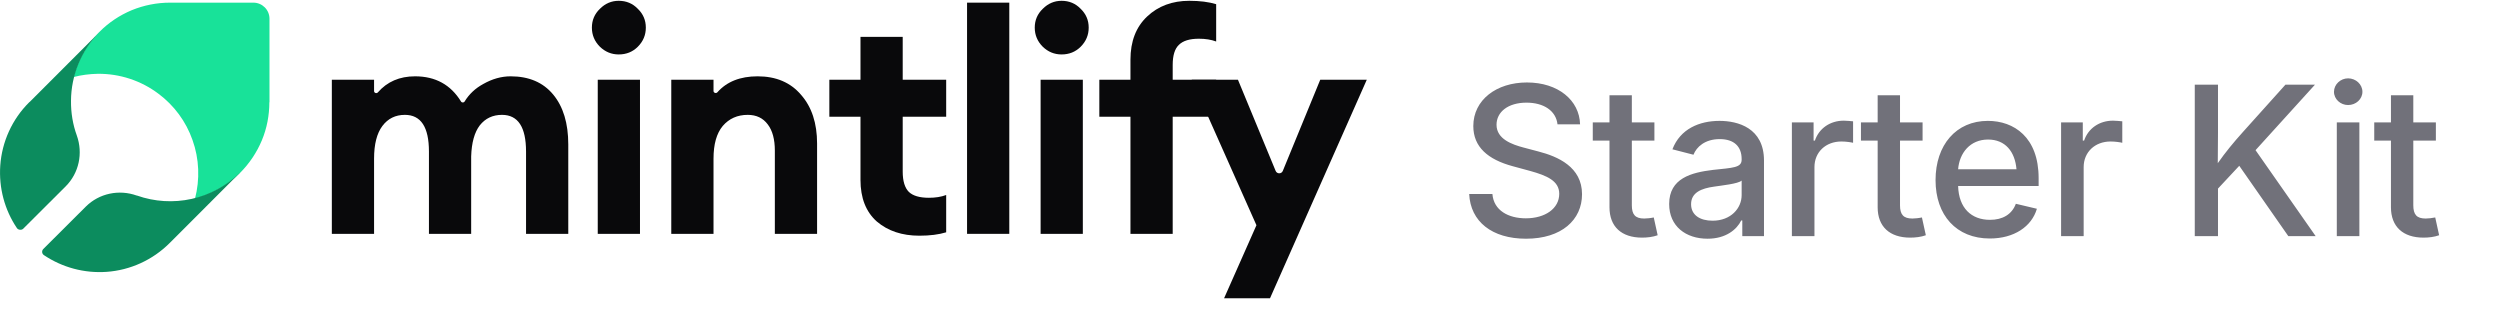
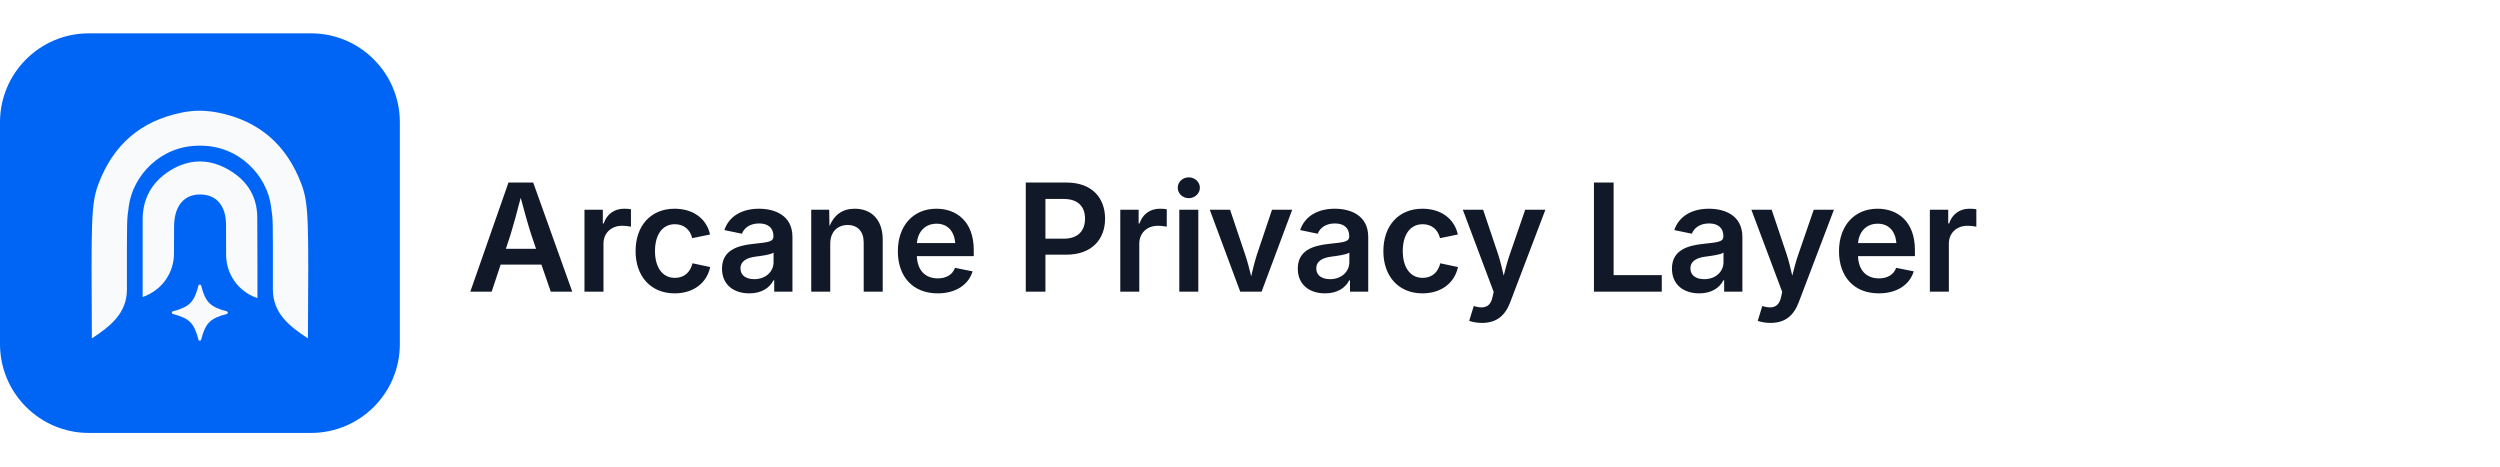
- <svg xmlns="http://www.w3.org/2000/svg" width="180" height="23" viewBox="0 0 180 23" fill="none">
-   <path d="M91.44 21.476H88.133L90.464 16.216L85.802 5.74H89.132L91.847 12.307C91.943 12.536 92.268 12.536 92.362 12.306L95.058 5.74H98.409L91.44 21.476Z" fill="#09090B" />
-   <path d="M81.393 16.837V8.403H79.152V5.74H81.393V4.297C81.393 2.98 81.792 1.944 82.592 1.19C83.391 0.435 84.404 0.058 85.633 0.058C86.387 0.058 87.031 0.139 87.564 0.302V2.988C87.208 2.854 86.794 2.788 86.32 2.788C85.655 2.788 85.174 2.936 84.878 3.232C84.582 3.513 84.434 3.994 84.434 4.674V5.74H87.564V8.403H84.434V16.837H81.393Z" fill="#09090B" />
-   <path d="M76.433 3.92C75.915 3.92 75.463 3.735 75.079 3.365C74.694 2.98 74.502 2.521 74.502 1.989C74.502 1.456 74.694 1.005 75.079 0.635C75.463 0.25 75.915 0.058 76.433 0.058C76.98 0.058 77.438 0.25 77.809 0.635C78.193 1.005 78.386 1.456 78.386 1.989C78.386 2.521 78.193 2.98 77.809 3.365C77.438 3.735 76.98 3.92 76.433 3.92ZM74.924 16.837V5.74H77.964V16.837H74.924Z" fill="#09090B" />
-   <path d="M69.628 16.837V0.191H72.669V16.837H69.628Z" fill="#09090B" />
-   <path d="M66.194 16.97C64.951 16.97 63.93 16.63 63.131 15.949C62.347 15.254 61.955 14.255 61.955 12.953V8.403H59.713V5.74H61.955V2.655H64.995V5.74H68.125V8.403H64.995V12.354C64.995 13.034 65.143 13.523 65.439 13.819C65.735 14.1 66.216 14.24 66.882 14.24C67.355 14.24 67.769 14.174 68.125 14.04V16.726C67.592 16.889 66.948 16.97 66.194 16.97Z" fill="#09090B" />
-   <path d="M48.332 16.837V5.74H51.373V6.551C51.373 6.688 51.559 6.748 51.65 6.646C52.328 5.879 53.293 5.495 54.546 5.495C55.878 5.495 56.921 5.939 57.676 6.827C58.445 7.7 58.83 8.869 58.83 10.334V16.837H55.789V10.844C55.789 10.03 55.619 9.402 55.279 8.958C54.939 8.499 54.458 8.27 53.836 8.27C53.096 8.27 52.497 8.536 52.038 9.069C51.594 9.601 51.373 10.386 51.373 11.421V16.837H48.332Z" fill="#09090B" />
-   <path d="M44.547 3.92C44.029 3.92 43.578 3.735 43.193 3.365C42.809 2.98 42.616 2.521 42.616 1.989C42.616 1.456 42.809 1.005 43.193 0.635C43.578 0.25 44.029 0.058 44.547 0.058C45.095 0.058 45.553 0.25 45.923 0.635C46.308 1.005 46.5 1.456 46.5 1.989C46.5 2.521 46.308 2.98 45.923 3.365C45.553 3.735 45.095 3.92 44.547 3.92ZM43.038 16.837V5.74H46.079V16.837H43.038Z" fill="#09090B" />
-   <path d="M37.875 16.837V10.911C37.875 9.15 37.298 8.27 36.144 8.27C35.478 8.27 34.945 8.521 34.546 9.024C34.161 9.527 33.954 10.275 33.924 11.266V16.837H30.884V10.911C30.884 9.15 30.306 8.27 29.152 8.27C28.472 8.27 27.932 8.536 27.532 9.069C27.133 9.601 26.933 10.386 26.933 11.421V16.837H23.892V5.74H26.933V6.559C26.933 6.695 27.116 6.755 27.206 6.652C27.878 5.881 28.771 5.495 29.885 5.495C31.349 5.495 32.452 6.1 33.193 7.309C33.252 7.404 33.395 7.403 33.454 7.307C33.774 6.78 34.219 6.361 34.79 6.05C35.441 5.68 36.099 5.495 36.765 5.495C38.082 5.495 39.103 5.932 39.828 6.805C40.553 7.678 40.916 8.876 40.916 10.4V16.837H37.875Z" fill="#09090B" />
-   <path d="M19.403 7.362V1.35C19.403 0.705 18.879 0.191 18.244 0.191H12.235C11.291 0.191 10.357 0.378 9.487 0.733C8.618 1.098 7.824 1.621 7.16 2.295L7.114 2.341C6.235 3.23 5.609 4.333 5.291 5.548C5.861 5.399 6.45 5.324 7.039 5.314C8.609 5.296 10.151 5.801 11.403 6.745C12.534 7.586 13.394 8.746 13.861 10.083C14.347 11.438 14.403 12.916 14.039 14.309C15.244 13.991 16.356 13.364 17.244 12.486L17.291 12.439C17.954 11.775 18.487 10.98 18.851 10.111C19.216 9.241 19.393 8.306 19.393 7.362H19.403Z" fill="#18E299" />
-   <path d="M5.112 7.26C5.121 5.416 5.857 3.646 7.151 2.324L2.151 7.326C2.133 7.344 2.114 7.354 2.095 7.372C0.876 8.583 0.14 10.204 0.019 11.918C-0.092 13.52 0.327 15.103 1.22 16.426C1.306 16.552 1.537 16.593 1.667 16.472L4.73 13.417C5.689 12.458 5.987 11.033 5.531 9.757C5.242 8.965 5.103 8.117 5.112 7.26Z" fill="#0C8C5E" />
-   <path d="M17.262 12.44C16.303 13.38 15.102 14.032 13.799 14.321C12.486 14.61 11.127 14.526 9.861 14.079C9.861 14.079 9.851 14.079 9.842 14.079C8.567 13.622 7.142 13.921 6.183 14.871L3.12 17.926C2.99 18.056 3.009 18.27 3.167 18.373C4.489 19.258 6.072 19.686 7.673 19.574C9.386 19.453 10.997 18.717 12.216 17.497L12.263 17.451L17.262 12.449V12.44Z" fill="#0C8C5E" />
-   <text x="105" y="17" font-family="Inter, ui-sans-serif, system-ui, -apple-system, sans-serif" font-size="15" font-weight="500" fill="#71717A" letter-spacing="-0.01em">Starter Kit</text>
+ <svg xmlns="http://www.w3.org/2000/svg" width="300" height="56" viewBox="0 0 300 56" fill="none">
+   <g transform="translate(0 4) scale(0.444444)">
+     <rect width="107.957" height="107.894" rx="24" fill="#0065F4" />
+     <path d="M61.099 36.482C55.929 33.716 50.656 34.026 45.717 37.18C41.01 40.205 38.514 44.599 38.514 50.312C38.514 57.266 38.514 64.246 38.514 71.199C43.942 69.286 46.952 64.504 46.977 59.489C46.977 57.059 46.977 54.603 47.003 52.173C47.029 46.305 49.91 43.617 53.742 43.513C58.63 43.384 60.996 46.797 61.022 51.579C61.022 54.319 61.048 57.033 61.048 59.773C61.048 64.969 64.289 69.596 69.125 71.354C69.253 71.406 69.382 71.458 69.51 71.483C69.51 64.168 69.51 56.826 69.459 49.511C69.382 43.513 66.218 39.197 61.099 36.482Z" fill="#F8FAFC" />
+     <path d="M61.226 75.051C56.75 73.888 55.464 72.595 54.306 68.097C54.203 67.735 53.689 67.735 53.586 68.097C52.428 72.595 51.142 73.888 46.666 75.051C46.306 75.154 46.306 75.671 46.666 75.775C51.142 76.938 52.428 78.23 53.586 82.728C53.689 83.09 54.203 83.09 54.306 82.728C55.464 78.23 56.75 76.938 61.226 75.775C61.612 75.671 61.612 75.154 61.226 75.051Z" fill="#F8FAFC" />
+     <path d="M59.066 21.437C57.394 21.101 55.697 20.92 53.999 20.894C53.999 20.894 53.973 20.894 53.947 20.894C52.25 20.894 50.552 21.075 48.88 21.437C37.87 23.712 30.54 30.174 26.578 40.67C24.52 46.098 24.649 50.958 24.803 82.366C29.742 79.135 34.269 75.593 34.269 69.182C34.269 48.967 34.218 50.906 34.784 46.615C35.864 38.55 43.272 30.252 53.973 30.329C64.674 30.252 72.082 38.55 73.162 46.615C73.754 50.958 73.677 49.019 73.677 69.182C73.677 75.593 78.153 79.109 83.143 82.366C83.323 50.906 83.426 46.072 81.368 40.67C77.407 30.174 70.076 23.712 59.066 21.437Z" fill="#F8FAFC" />
+   </g>
+   <text x="56" y="35" fill="#111827" font-family="Inter, ui-sans-serif, system-ui, -apple-system, sans-serif" font-size="18" font-weight="600" letter-spacing="-0.01em">Arcane Privacy Layer</text>
</svg>
